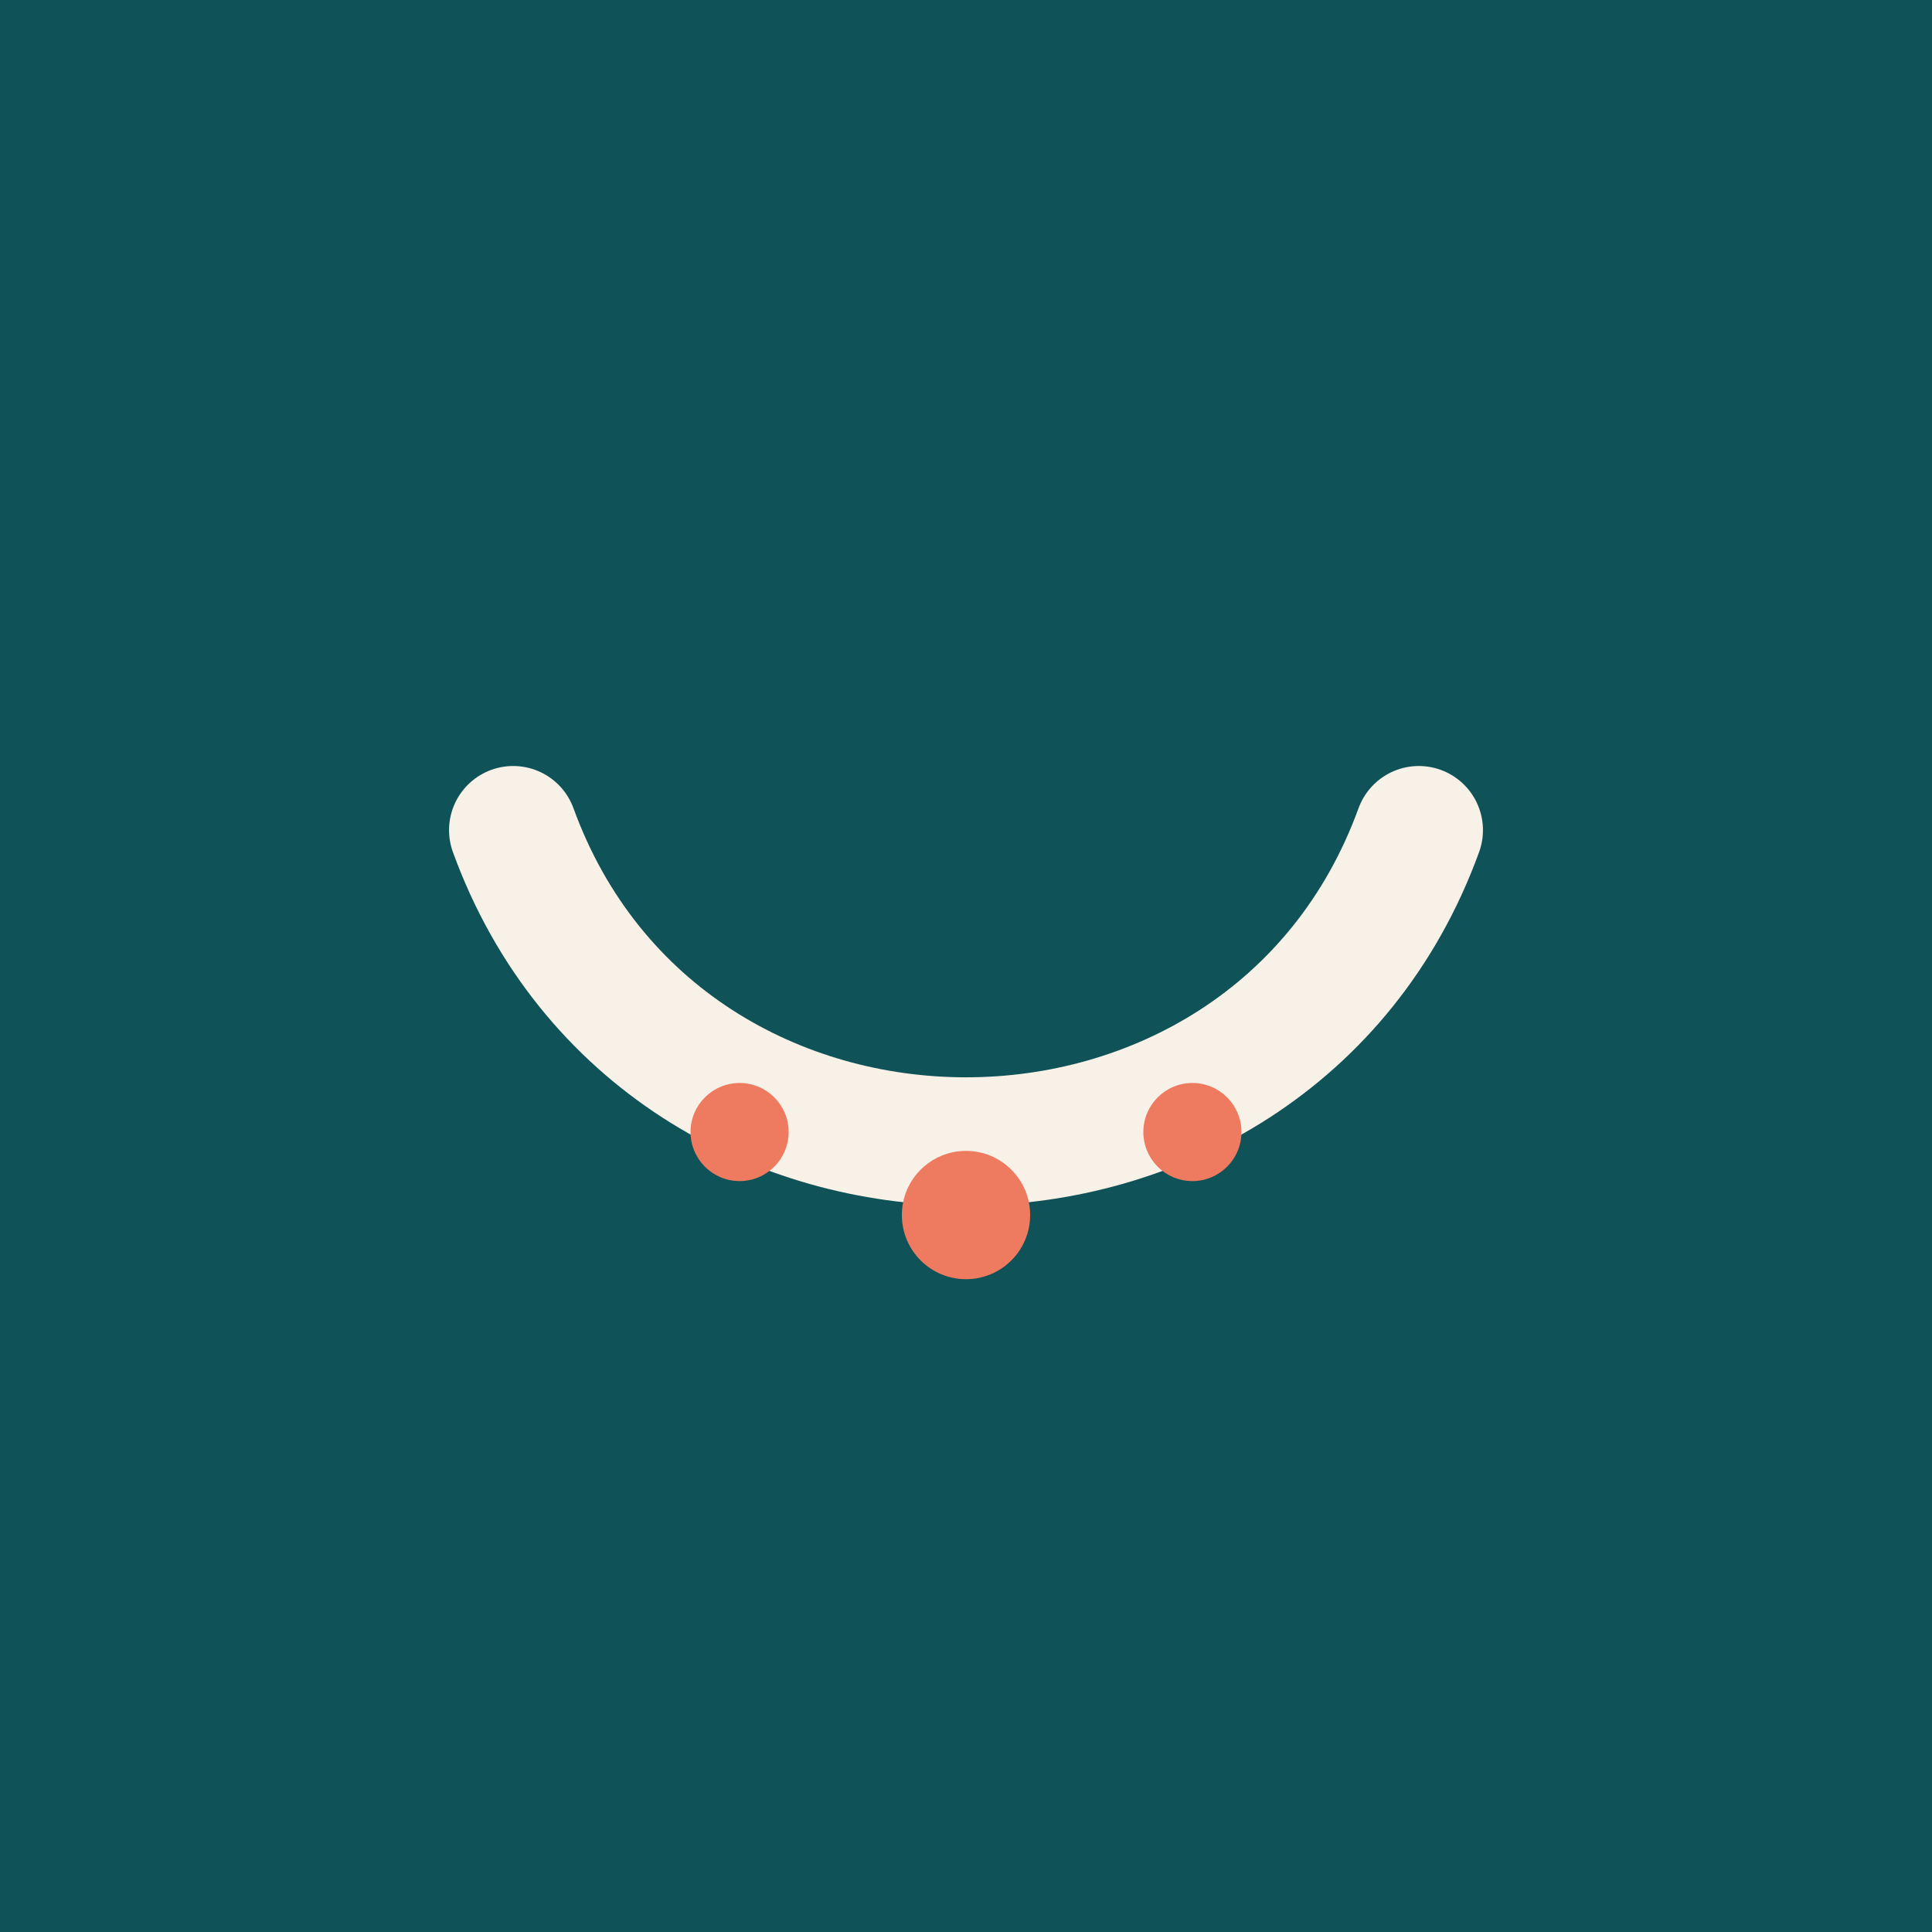
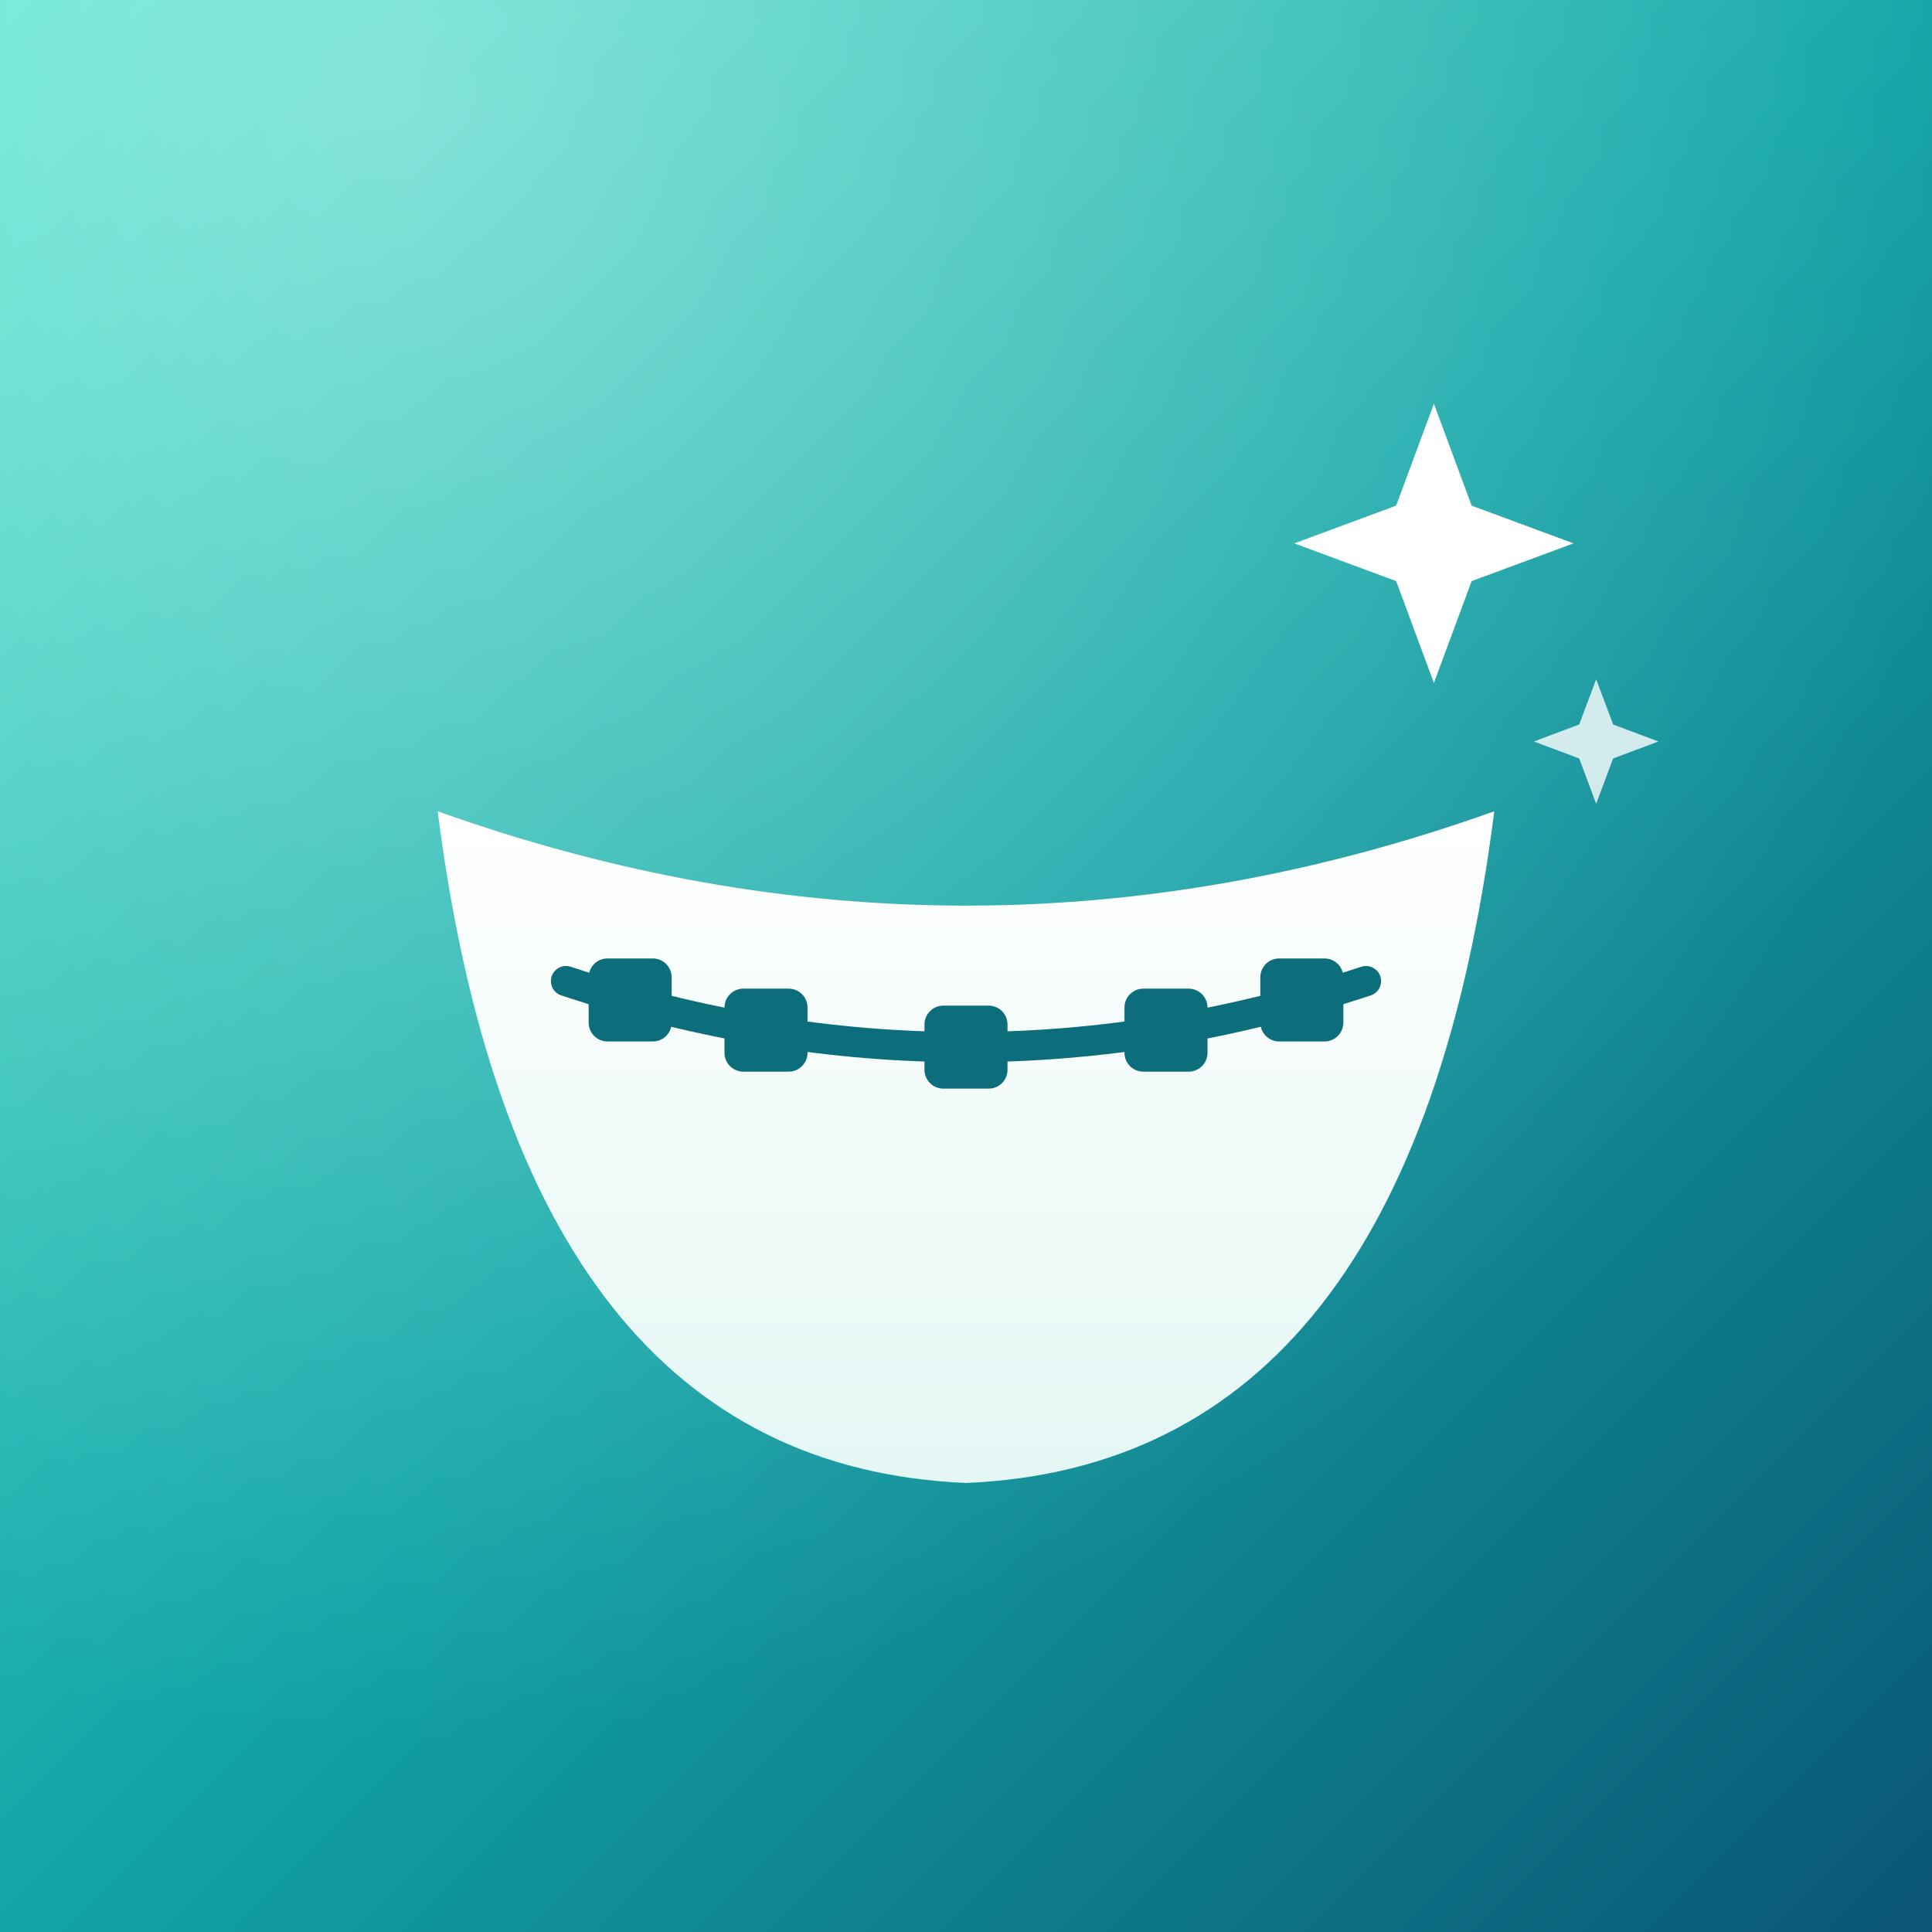
- <svg xmlns="http://www.w3.org/2000/svg" viewBox="0 0 512 512">
-   <rect width="512" height="512" fill="#0F5257" />
-   <path d="M136 220c40 110 200 110 240 0" fill="none" stroke="#F7F1E8" stroke-width="34" stroke-linecap="round" />
-   <circle cx="256" cy="322" r="17" fill="#EE7B5F" />
-   <circle cx="196" cy="300" r="13" fill="#EE7B5F" />
-   <circle cx="316" cy="300" r="13" fill="#EE7B5F" />
+ <svg xmlns="http://www.w3.org/2000/svg" viewBox="0 0 1024 1024">
+   <defs>
+     <linearGradient id="g" x1="0" y1="0" x2="1" y2="1">
+       <stop offset="0" stop-color="#46E3CB" />
+       <stop offset=".5" stop-color="#12A5A6" />
+       <stop offset="1" stop-color="#0A5574" />
+     </linearGradient>
+     <radialGradient id="h" cx=".2" cy=".05" r=".85">
+       <stop offset="0" stop-color="#fff" stop-opacity=".38" />
+       <stop offset="1" stop-color="#fff" stop-opacity="0" />
+     </radialGradient>
+     <linearGradient id="m" x1="0" y1="0" x2="0" y2="1">
+       <stop offset="0" stop-color="#FFFFFF" />
+       <stop offset="1" stop-color="#E4F7F4" />
+     </linearGradient>
+   </defs>
+   <rect width="1024" height="1024" fill="url(#g)" />
+   <rect width="1024" height="1024" fill="url(#h)" />
+   <path d="M232 430 Q512 530 792 430 Q748 776 512 786 Q276 776 232 430Z" fill="url(#m)" />
+   <path d="M300 520 Q512 590 724 520" fill="none" stroke="#0B6E7A" stroke-width="16" stroke-linecap="round" />
+   <g fill="#0B6E7A">
+     <rect x="312" y="508" width="44" height="44" rx="10" />
+     <rect x="384" y="524" width="44" height="44" rx="10" />
+     <rect x="490" y="533" width="44" height="44" rx="10" />
+     <rect x="596" y="524" width="44" height="44" rx="10" />
+     <rect x="668" y="508" width="44" height="44" rx="10" />
+   </g>
+   <path d="M760 214l20 54 54 20-54 20-20 54-20-54-54-20 54-20z" fill="#fff" />
+   <path d="M846 360l9 24 24 9-24 9-9 24-9-24-24-9 24-9z" fill="#fff" opacity=".8" />
</svg>
